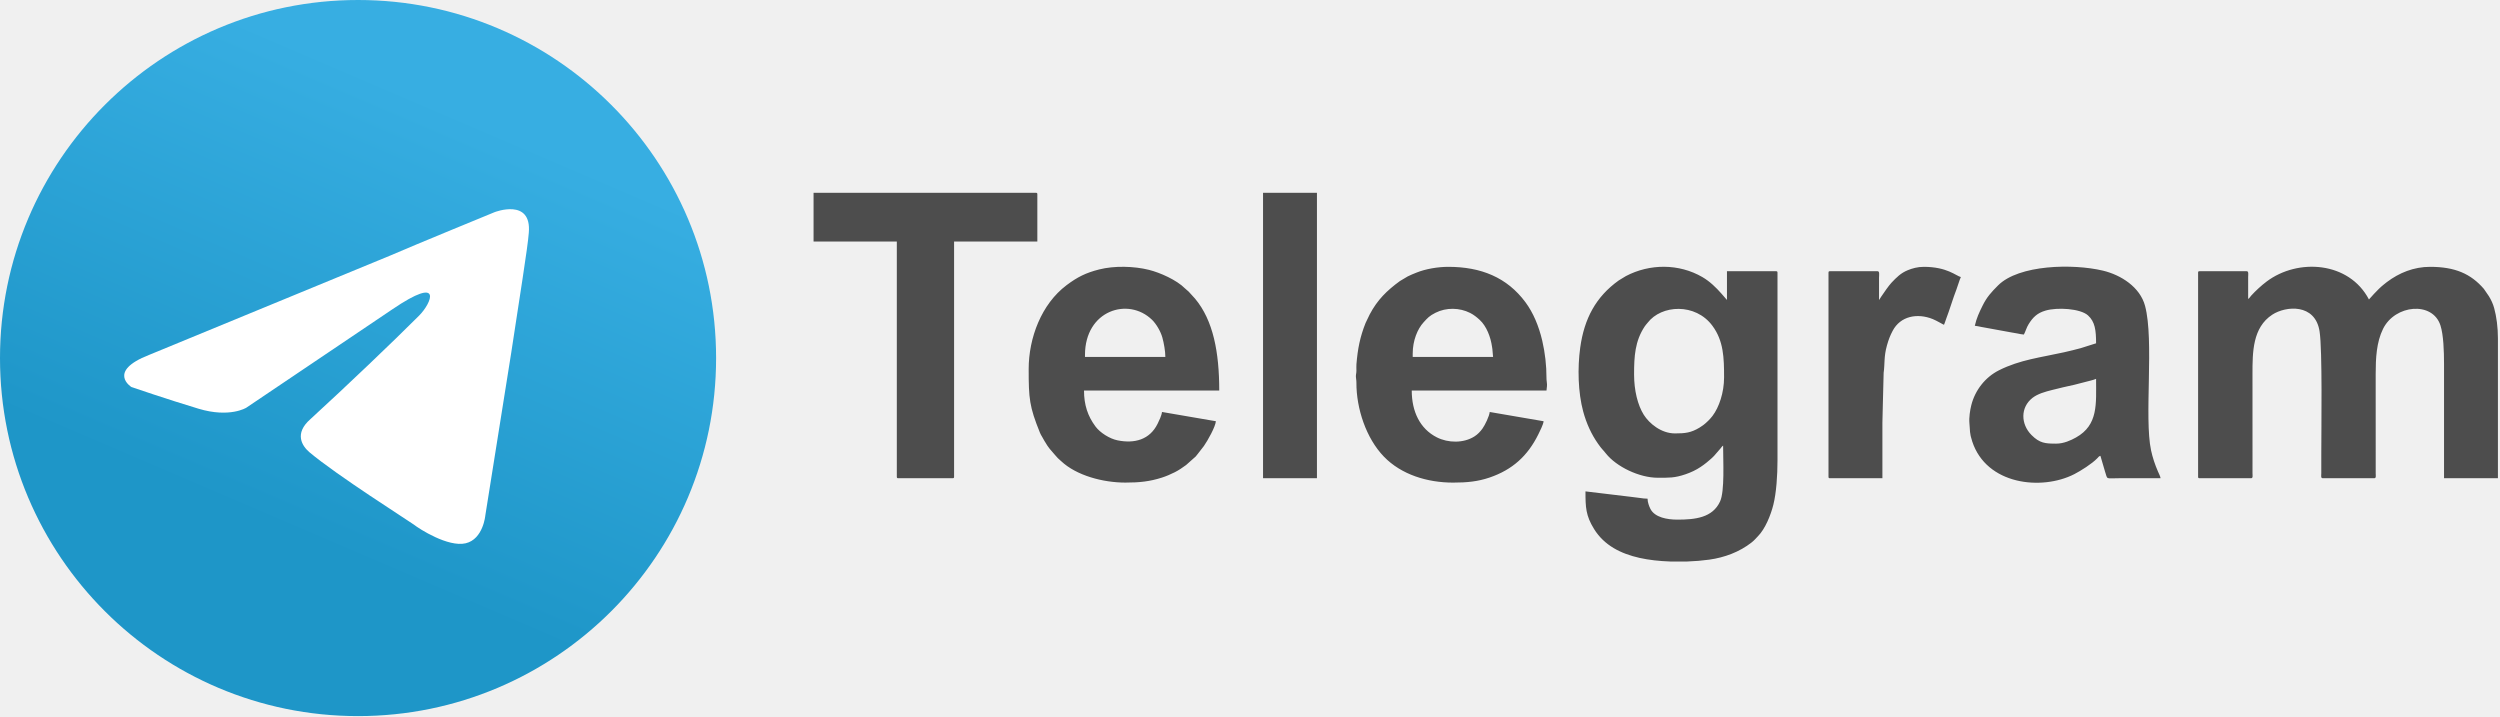
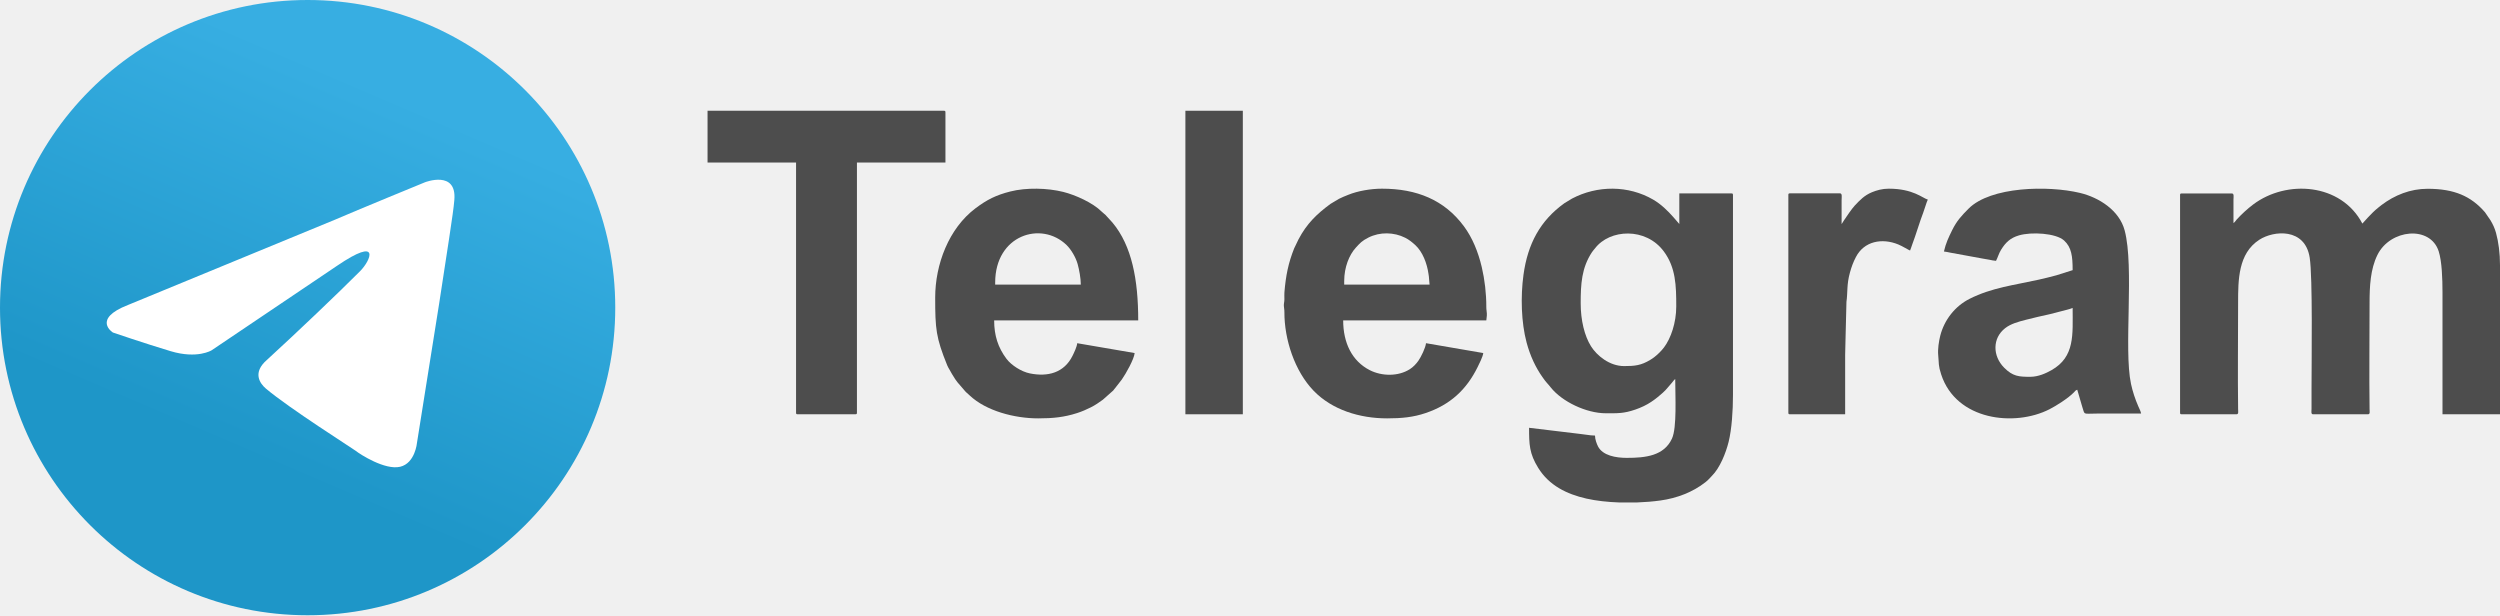
- <svg xmlns="http://www.w3.org/2000/svg" width="1180" height="338" fill="none">
-   <path d="M169 338c93.336 0 169-75.664 169-169S262.336 0 169 0 0 75.664 0 169s75.664 169 169 169z" fill="url(#A)" />
-   <path d="M70.335 167.535l113.807-46.891c11.234-4.884 49.332-20.514 49.332-20.514s17.584-6.838 16.118 9.769c-.488 6.838-4.395 30.771-8.303 56.659l-12.211 76.685s-.977 11.234-9.28 13.188-21.98-6.839-24.422-8.792c-1.954-1.466-36.633-23.445-49.333-34.191-3.419-2.931-7.326-8.792.489-15.63 17.584-16.119 38.587-36.145 51.286-48.844 5.861-5.861 11.722-19.538-12.699-2.931l-68.87 46.402s-7.815 4.884-22.469.488-31.749-10.257-31.749-10.257-11.722-7.326 8.304-15.141h0z" fill="#fff" />
-   <path d="M1061.13 141.119v-10.346c0-1.127.35-2.759-.68-2.759h-22.27c-.52 0-.68.16-.68.69v96.327c0 .53.16.69.68.69h24.31c.99 0 .7-1.232.69-2.295l-.01-46.903c0-10.326.04-21.931 9.36-28.006 6.38-4.161 20.26-5.389 22.31 7.903 1.37 8.783.81 45.555.81 58.036v8.97c-.02 1.063-.3 2.295.68 2.295h24.31c.99 0 .7-1.232.69-2.295l-.01-46.904c0-7.437.36-14.982 3.48-21.306 5.65-11.455 23.39-13.163 27.1-1.6 1.43 4.442 1.68 12.218 1.68 18.079v54.026h25.44V159.74c0-5.221-.66-10.274-1.77-14.306-.58-2.1-1.43-3.864-2.45-5.566l-2.42-3.527c-6.15-7.099-13.54-10.396-25.39-10.396-7.63 0-14.55 2.789-20.38 7.192-.61.457-.93.747-1.53 1.214-2.98 2.344-6.76 6.862-6.94 6.997-9.34-17.869-33.48-19.61-48.32-8.443-2.48 1.869-5.16 4.337-7.28 6.659-.59.651-.69 1.063-1.41 1.554v.001zm-289.844 35.637c0-8.548.391-15.723 5.038-22.719.49-.737.826-1 1.321-1.651 6.523-8.571 22.607-9.478 30.636 1.41 5.268 7.144 5.482 15.011 5.482 24.339 0 7.171-2.374 14.114-5.447 18.167-1.155 1.525-2.834 3.183-4.351 4.333-.661.501-1.057.76-1.773 1.193-4.041 2.446-6.836 2.745-11.598 2.745-6.52 0-12.133-4.674-14.722-8.78-2.898-4.596-4.586-11.572-4.586-19.037h0zm25.001 88.28h-7.894c-5.141-.182-10.177-.729-14.514-1.705-8.866-1.994-16.692-5.888-21.491-13.653-3.918-6.339-4.044-10.266-4.044-17.747l21.934 2.63 3.632.462c1.193.177 2.545.356 3.736.356 0 1.668.786 3.735 1.356 4.835 2.096 4.046 7.957 5.051 12.727 5.051 8.399 0 16.597-.873 20.144-8.579 2.237-4.86 1.435-18.969 1.435-26.365-.557.377-.834.899-1.305 1.438-3.238 3.703-2.645 3.384-6.47 6.555-.995.825-1.854 1.42-2.898 2.125-2.054 1.388-4.542 2.556-7.07 3.42-5.232 1.786-7.843 1.635-13.149 1.635-8.546 0-19.418-5.105-24.498-11.529-1.553-1.964-1.711-1.769-3.67-4.562-3.074-4.381-5.419-9.403-6.993-15.223-2.424-8.962-2.708-20.498-1.398-30.057 1.886-13.757 7.424-24.054 18.159-31.739l3.405-2.071c11.23-5.908 25.048-5.96 36.111.472 3.48 2.024 6.421 4.883 9.042 7.861l2.552 2.935v-13.564h23.169c.523 0 .681.16.681.69v88.741c0 6.905-.545 15.175-1.952 20.784-1.221 4.868-3.828 11.454-7.417 15.023-1.154 1.148-1.474 1.702-2.895 2.817-5.651 4.434-12.684 7.072-19.951 8.085-3.239.451-6.804.752-10.474.879h0zm174.209-55.637c-5.047 0-7.751-.16-11.642-4.08-5.083-5.123-5.297-13.033.506-17.536 2.425-1.882 5.795-2.845 9.273-3.719 3.338-.839 7.043-1.733 10.513-2.463l7.606-1.958c.894-.257 1.901-.482 2.597-.82 0 11.796 1.099 21.734-9.466 27.663-2.402 1.348-5.792 2.913-9.387 2.913h0zm-38.388-55.635c.882.074 1.963.335 2.894.519l14.431 2.637 2.91.503c.842.169 2.06.46 2.934.479.835-1.597 1.227-3.268 2.224-4.875 2.054-3.313 4.1-5.276 7.964-6.423 5.515-1.637 16.454-1.011 20.08 2.274 3.309 2.999 3.804 7.015 3.804 13.162l-7.27 2.298c-2.609.692-5 1.303-7.852 1.938-10.908 2.432-20.744 3.494-30.687 8.485-6.469 3.247-11.277 9.352-13.072 16.427-.598 2.356-1.16 5.948-.901 8.58.364 3.708-.028 4.457 1.316 8.572 6.689 20.486 32.682 23.367 48.169 15.467 3.039-1.551 8.361-4.913 10.81-7.45.546-.565.766-1.003 1.531-1.21l2.186 7.444c1.308 3.969.079 3.131 6.671 3.131h19.54c-.07-.758-.87-2.345-1.22-3.14-1.39-3.161-2.55-6.657-3.27-10.018-3.32-15.515 1.52-51.865-2.83-68.18-2.37-8.9-11.38-14.617-19.894-16.646-14.073-3.355-39.673-2.872-49.513 6.998-3.149 3.158-5.283 5.454-7.322 9.603-1.578 3.212-2.766 5.657-3.634 9.426l.001-.001zm-265.309 13.105c0-6.091 2.228-11.573 5.167-14.772 1.88-2.046 2.687-3.004 5.581-4.466 5.123-2.588 11.375-2.432 16.359.079 1.717.864 3.137 2.013 4.499 3.264 3.247 2.981 5.197 8.131 5.836 12.714.135.974.236 1.292.264 2.262.036 1.203.207 1.594.228 2.528h-37.934v-1.609h0zm19.08 60.923c6.455 0 11.643-.502 17.178-2.386 10.846-3.689 18.039-10.276 23.027-20.374.62-1.255 2.375-4.702 2.499-6.207l-25.441-4.369c-.16 1.952-2.228 6.174-3.405 7.819-1.046 1.463-2.303 2.771-3.813 3.728-5.113 3.239-12.386 3.149-17.769.409-7.926-4.034-11.81-12.148-11.81-22.071h63.601c.023-1.046.286-1.608.238-2.993-.043-1.206-.249-1.567-.243-2.979a77.68 77.68 0 0 0-1.992-17.526c-1.643-7.01-4.253-13.212-7.931-18.181-8.715-11.776-21.073-16.715-36.41-16.715-4.964 0-10.765.99-15.025 2.726-1.407.573-2.798 1.097-4.136 1.79l-3.719 2.214c-6.082 4.457-10.562 8.773-14.224 15.721l-1.937 4.017c-2.624 6.549-3.739 12.24-4.333 19.524-.074.911-.003 2.049-.004 2.985-.002 1.371-.295 1.767-.245 2.972.043 1.05.249 1.414.243 2.762-.056 12.104 4.57 26.202 12.994 34.897 8.2 8.465 20.442 12.237 32.657 12.237h0zm-173.768-60.24c0-21.122 20.451-27.469 31.638-16.618 2.001 1.941 4.072 5.453 4.887 8.387.717 2.578 1.408 6.421 1.408 9.151H512.11v-.92h.001zm-26.577 6.667c0 13.948.333 17.693 5.32 30.02.358.884.642 1.27 1.028 1.948l1.075 1.901c2.338 3.973 2.687 3.852 5.003 6.661 1.395 1.692 1.211 1.323 2.847 2.866 7.291 6.876 19.857 10.17 30.384 10.17 6.592 0 11.5-.517 17.212-2.351 2.08-.668 4.156-1.56 6.111-2.551 1.987-1.006 3.617-2.153 5.299-3.373l4.596-4.083c.428-.493.452-.648.911-1.148l2.898-3.734c1.847-2.632 5.46-9.09 5.677-11.727l-25.441-4.368c-.134 1.632-1.428 4.264-2.043 5.519-3.738 7.639-10.99 9.479-18.915 7.877-3.789-.766-8.253-3.631-10.393-6.495-3.722-4.981-5.447-10.297-5.447-17.016h63.829c0-18.054-2.829-33.117-11.424-43.384l-3.052-3.348c-.645-.627-1.042-.82-1.707-1.491-3.876-3.907-11.663-7.412-17.023-8.749-7.044-1.757-16.368-1.993-23.492-.182-6.302 1.602-10.287 3.603-15.374 7.429-11.849 8.912-17.879 24.862-17.879 39.609h0zM384 113.99h39.297v111.041c0 .529.158.689.681.689h25.668c.523 0 .681-.16.681-.689V113.99h39.297v-22.3c0-.53-.158-.69-.682-.69H384v22.989h0zm212.155 111.73h25.441V91h-25.441v134.72zm290.749-84.14l.001-10.575c.004-1.153.369-2.989-.682-2.989h-22.488c-.523 0-.681.16-.681.69v96.327c0 .53.158.69.681.69h24.759v-26.209l.227-9.425.359-14.121c.613-4.122.035-7.518 1.553-12.912.778-2.765 1.492-4.615 2.705-6.917 3.662-6.954 11.636-8.482 18.944-5.529 1.867.754 4.859 2.58 5.287 2.695.361-.761.626-1.798.975-2.691 1.552-3.969 3.333-10.037 4.931-14.091.615-1.562 1.36-4.306 2.044-5.748-2.354-.636-6.55-4.828-17.49-4.828-2.954 0-5.469.734-7.532 1.574-3.374 1.373-5.366 3.448-7.749 5.951-1.168 1.228-3.786 4.974-4.845 6.59l-.711 1.12c-.323.482-.062.135-.288.398h0z" fill-rule="evenodd" fill="#4d4d4d" />
+ <svg xmlns="http://www.w3.org/2000/svg" width="1219" height="300" viewBox="0 0 1219 300" fill="none">
+   <path d="M150 300C232.843 300 300 232.843 300 150C300 67.157 232.843 0 150 0C67.157 0 0 67.157 0 150C0 232.843 67.157 300 150 300Z" fill="url(#paint0_linear)" />
+   <path d="M62.428 148.699L163.439 107.081C173.41 102.745 207.225 88.873 207.225 88.873C207.225 88.873 222.832 82.803 221.532 97.543C221.098 103.613 217.63 124.855 214.162 147.832L203.324 215.896C203.324 215.896 202.457 225.867 195.087 227.601C187.717 229.335 175.578 221.532 173.41 219.798C171.676 218.497 140.896 198.988 129.624 189.451C126.59 186.85 123.121 181.647 130.058 175.578C145.665 161.271 164.306 143.497 175.578 132.225C180.78 127.023 185.983 114.884 164.306 129.624L103.179 170.809C103.179 170.809 96.243 175.144 83.237 171.243C70.231 167.341 55.058 162.139 55.058 162.139C55.058 162.139 44.653 155.636 62.428 148.699Z" fill="white" />
+   <path fill-rule="evenodd" clip-rule="evenodd" d="M1089.04 108.77L1089.04 97.368C1089.05 96.127 1089.43 94.329 1088.29 94.329H1063.75C1063.17 94.329 1063 94.505 1063 95.089V201.24C1063 201.824 1063.17 202 1063.75 202H1090.54C1091.63 202 1091.32 200.643 1091.3 199.471C1091.08 182.756 1091.3 164.547 1091.3 147.784C1091.3 136.405 1091.34 123.617 1101.61 116.923C1108.65 112.337 1123.94 110.984 1126.21 125.632C1127.71 135.31 1127.1 175.833 1127.1 189.586L1127.1 199.471C1127.08 200.642 1126.76 202 1127.85 202H1154.65C1155.74 202 1155.42 200.642 1155.4 199.471C1155.18 182.755 1155.4 164.546 1155.4 147.784C1155.4 139.588 1155.8 131.274 1159.23 124.305C1165.46 111.681 1185.02 109.799 1189.11 122.541C1190.68 127.437 1190.96 136.006 1190.96 142.464V202H1219V129.29C1219 123.536 1218.28 117.969 1217.05 113.525C1216.42 111.211 1215.47 109.267 1214.35 107.392L1211.68 103.505C1204.91 95.682 1196.76 92.049 1183.69 92.049C1175.29 92.049 1167.65 95.123 1161.23 99.974C1160.56 100.478 1160.2 100.797 1159.55 101.312C1156.26 103.895 1152.09 108.874 1151.89 109.023C1141.59 89.332 1114.98 87.412 1098.63 99.718C1095.89 101.778 1092.93 104.498 1090.6 107.056C1089.95 107.774 1089.84 108.228 1089.04 108.769V108.77Z" fill="#4D4D4D" />
+   <path fill-rule="evenodd" clip-rule="evenodd" d="M770.744 147.909C770.744 138.509 771.172 130.617 776.27 122.923C776.808 122.113 777.177 121.823 777.72 121.108C784.875 111.681 802.52 110.683 811.328 122.658C817.106 130.515 817.341 139.167 817.341 149.426C817.341 157.313 814.736 164.948 811.366 169.407C810.099 171.083 808.257 172.907 806.593 174.171C805.868 174.723 805.433 175.007 804.647 175.484C800.214 178.174 797.148 178.503 791.924 178.503C784.772 178.503 778.615 173.362 775.775 168.847C772.596 163.792 770.744 156.119 770.744 147.909V147.909ZM798.17 245H789.51C783.871 244.8 778.346 244.198 773.589 243.125C763.862 240.931 755.277 236.649 750.013 228.109C745.715 221.137 745.576 216.819 745.576 208.591L769.638 211.483C771.09 211.688 772.205 211.781 773.622 211.991C774.931 212.186 776.414 212.384 777.721 212.384C777.721 214.217 778.583 216.49 779.209 217.701C781.507 222.151 787.937 223.256 793.17 223.256C802.384 223.256 811.377 222.296 815.268 213.82C817.722 208.475 816.842 192.958 816.842 184.824C816.231 185.239 815.928 185.813 815.411 186.406C811.859 190.479 812.509 190.128 808.313 193.615C807.222 194.522 806.279 195.176 805.134 195.952C802.881 197.478 800.151 198.764 797.378 199.713C791.639 201.678 788.774 201.511 782.954 201.511C773.579 201.511 761.652 195.897 756.079 188.832C754.376 186.672 754.202 186.886 752.053 183.815C748.68 178.997 746.108 173.474 744.382 167.073C741.723 157.216 741.411 144.529 742.848 134.016C744.917 118.886 750.993 107.561 762.768 99.109L766.504 96.832C778.823 90.334 793.982 90.276 806.118 97.351C809.936 99.576 813.162 102.721 816.037 105.996L818.836 109.224V94.307H844.252C844.827 94.307 845 94.483 845 95.065V192.662C845 200.256 844.402 209.352 842.859 215.52C841.519 220.875 838.659 228.118 834.722 232.043C833.457 233.305 833.105 233.915 831.546 235.141C825.347 240.018 817.632 242.919 809.66 244.033C806.107 244.529 802.196 244.86 798.17 245V245Z" fill="#4D4D4D" />
+   <path fill-rule="evenodd" clip-rule="evenodd" d="M989.951 183.728C984.417 183.728 981.452 183.553 977.186 179.248C971.612 173.623 971.378 164.937 977.74 159.993C980.4 157.926 984.095 156.868 987.908 155.909C991.569 154.987 995.631 154.006 999.437 153.204L1007.78 151.054C1008.76 150.772 1009.86 150.525 1010.62 150.154C1010.62 163.106 1011.83 174.019 1000.24 180.529C997.611 182.01 993.894 183.729 989.951 183.729V183.728ZM947.857 122.637C948.824 122.719 950.01 123.004 951.031 123.207L966.855 126.102C968.036 126.309 969.013 126.445 970.046 126.654C970.969 126.841 972.305 127.159 973.263 127.181C974.179 125.427 974.609 123.593 975.702 121.827C977.954 118.189 980.198 116.034 984.435 114.774C990.482 112.977 1002.48 113.665 1006.45 117.272C1010.08 120.565 1010.62 124.974 1010.62 131.725L1002.65 134.248C999.792 135.008 997.17 135.678 994.042 136.376C982.081 139.047 971.296 140.213 960.393 145.693C953.3 149.259 948.027 155.962 946.059 163.731C945.404 166.318 944.787 170.262 945.071 173.153C945.47 177.224 945.041 178.047 946.514 182.565C953.848 205.06 982.352 208.223 999.333 199.549C1002.67 197.846 1008.5 194.154 1011.19 191.368C1011.79 190.748 1012.03 190.267 1012.87 190.04L1015.26 198.213C1016.7 202.572 1015.35 201.652 1022.58 201.652C1029.72 201.652 1036.86 201.652 1044 201.652C1043.93 200.819 1043.05 199.077 1042.67 198.204C1041.14 194.732 1039.87 190.894 1039.08 187.203C1035.44 170.167 1040.75 130.252 1035.98 112.337C1033.38 102.564 1023.5 96.287 1014.16 94.058C998.732 90.374 970.66 90.905 959.87 101.743C956.417 105.211 954.076 107.732 951.842 112.287C950.111 115.814 948.808 118.5 947.857 122.638L947.857 122.637Z" fill="#4D4D4D" />
+   <path fill-rule="evenodd" clip-rule="evenodd" d="M655.433 137.002C655.433 130.304 657.878 124.276 661.103 120.758C663.166 118.507 664.052 117.453 667.228 115.846C672.851 113 679.711 113.172 685.182 115.932C687.065 116.883 688.624 118.147 690.118 119.522C693.681 122.8 695.822 128.464 696.523 133.504C696.672 134.575 696.782 134.925 696.813 135.991C696.852 137.314 697.04 137.744 697.063 138.772H655.433V137.002H655.433ZM676.372 204C683.456 204 689.149 203.448 695.224 201.377C707.126 197.319 715.02 190.076 720.495 178.97C721.175 177.59 723.101 173.799 723.237 172.144L695.317 167.34C695.141 169.486 692.872 174.13 691.581 175.939C690.432 177.547 689.053 178.986 687.396 180.038C681.784 183.601 673.802 183.501 667.896 180.489C659.197 176.052 654.934 167.128 654.934 156.217H724.733C724.758 155.066 725.047 154.448 724.993 152.925C724.947 151.598 724.721 151.202 724.727 149.649C724.753 143.219 723.946 136.379 722.541 130.376C720.738 122.666 717.874 115.845 713.838 110.381C704.273 97.431 690.712 92 673.879 92C668.432 92 662.066 93.088 657.391 94.997C655.847 95.628 654.321 96.204 652.851 96.966L648.77 99.401C642.095 104.303 637.179 109.048 633.161 116.689L631.035 121.107C628.155 128.309 626.931 134.568 626.28 142.578C626.198 143.58 626.277 144.831 626.275 145.86C626.273 147.368 625.952 147.804 626.006 149.129C626.054 150.284 626.279 150.683 626.272 152.166C626.211 165.477 631.288 180.981 640.533 190.543C649.532 199.852 662.966 204 676.372 204L676.372 204Z" fill="#4D4D4D" />
+   <path fill-rule="evenodd" clip-rule="evenodd" d="M485.25 137.768C485.25 114.543 507.759 107.563 520.071 119.495C522.274 121.629 524.553 125.491 525.45 128.718C526.239 131.552 527 135.777 527 138.779H485.25V137.768H485.25ZM456 145.099C456 160.436 456.366 164.554 461.855 178.109C462.249 179.081 462.562 179.505 462.987 180.251C463.412 180.996 463.707 181.557 464.169 182.341C466.743 186.71 467.127 186.577 469.676 189.666C471.212 191.526 471.009 191.12 472.81 192.817C480.834 200.378 494.665 204 506.25 204C513.505 204 518.907 203.431 525.193 201.415C527.483 200.68 529.768 199.699 531.92 198.61C534.106 197.504 535.901 196.243 537.751 194.901L542.811 190.411C543.282 189.869 543.308 189.698 543.813 189.149L547.003 185.043C549.036 182.149 553.012 175.048 553.25 172.148L525.25 167.345C525.102 169.139 523.678 172.034 523.002 173.414C518.888 181.813 510.906 183.837 502.183 182.075C498.013 181.233 493.1 178.082 490.745 174.934C486.648 169.456 484.75 163.611 484.75 156.222H555C555 136.371 551.887 119.807 542.427 108.517L539.068 104.837C538.358 104.147 537.921 103.935 537.189 103.197C532.923 98.901 524.353 95.047 518.453 93.577C510.701 91.645 500.438 91.385 492.599 93.376C485.663 95.138 481.277 97.339 475.678 101.546C462.637 111.345 456 128.884 456 145.099H456Z" fill="#4D4D4D" />
+   <path fill-rule="evenodd" clip-rule="evenodd" d="M345 79.256H388.157V201.242C388.157 201.824 388.331 202 388.905 202H417.095C417.669 202 417.843 201.824 417.843 201.242V79.256H461V54.758C461 54.176 460.826 54 460.252 54H345V79.256H345Z" fill="#4D4D4D" />
+   <path fill-rule="evenodd" clip-rule="evenodd" d="M578 202H606V54H578V202Z" fill="#4D4D4D" />
+   <path fill-rule="evenodd" clip-rule="evenodd" d="M897.964 109.235L897.964 97.576C897.968 96.304 898.366 94.281 897.222 94.281H872.742C872.172 94.281 872 94.457 872 95.041V201.24C872 201.824 872.172 202 872.742 202H899.695V173.106C899.695 169.347 899.942 166.494 899.942 162.714L900.332 147.146C901 142.602 900.37 138.859 902.023 132.912C902.87 129.863 903.647 127.824 904.967 125.285C908.954 117.619 917.634 115.935 925.59 119.19C927.622 120.022 930.88 122.034 931.345 122.161C931.738 121.323 932.027 120.179 932.407 119.194C934.096 114.819 936.035 108.129 937.774 103.659C938.444 101.938 939.256 98.912 940 97.323C937.437 96.621 932.869 92 920.96 92C917.745 92 915.007 92.809 912.761 93.734C909.087 95.249 906.919 97.536 904.326 100.296C903.053 101.649 900.204 105.779 899.05 107.561L898.277 108.796C897.925 109.327 898.209 108.945 897.963 109.235H897.964Z" fill="#4D4D4D" />
  <defs>
-     <linearGradient id="A" x1="225.346" y1="56.346" x2="140.846" y2="253.5" gradientUnits="userSpaceOnUse">
-       <stop stop-color="#37aee2" />
-       <stop offset="1" stop-color="#1e96c8" />
+     <linearGradient id="paint0_linear" x1="200.012" y1="50.012" x2="125.012" y2="225" gradientUnits="userSpaceOnUse">
+       <stop stop-color="#37AEE2" />
+       <stop offset="1" stop-color="#1E96C8" />
    </linearGradient>
  </defs>
</svg>
